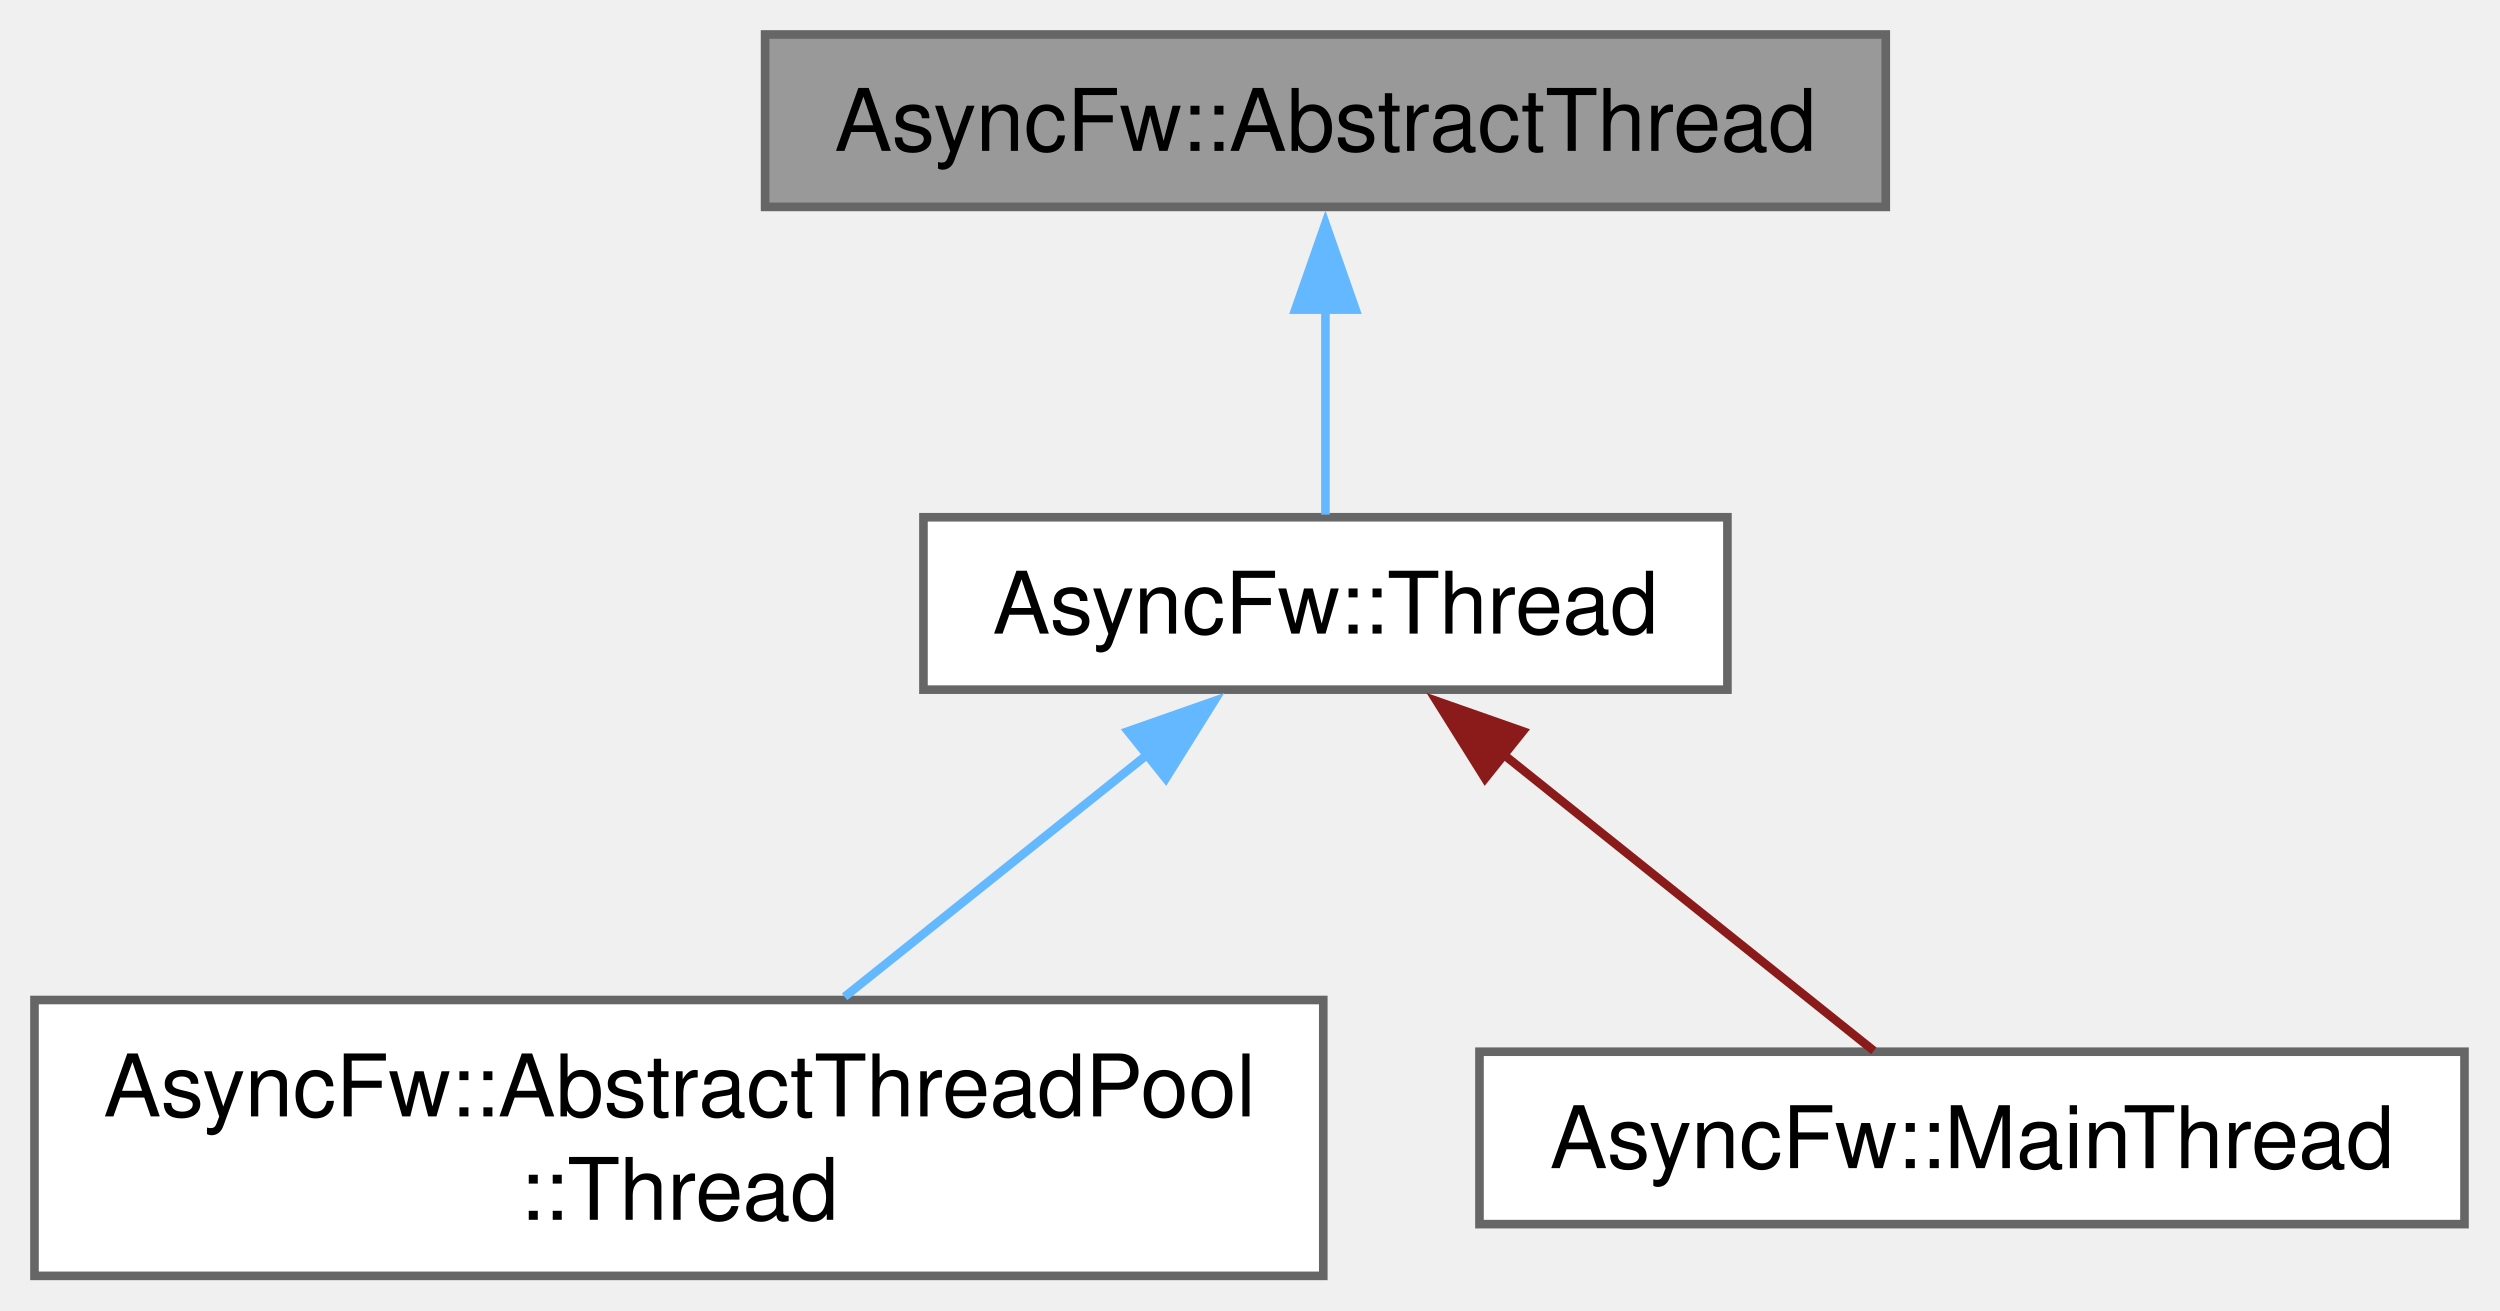
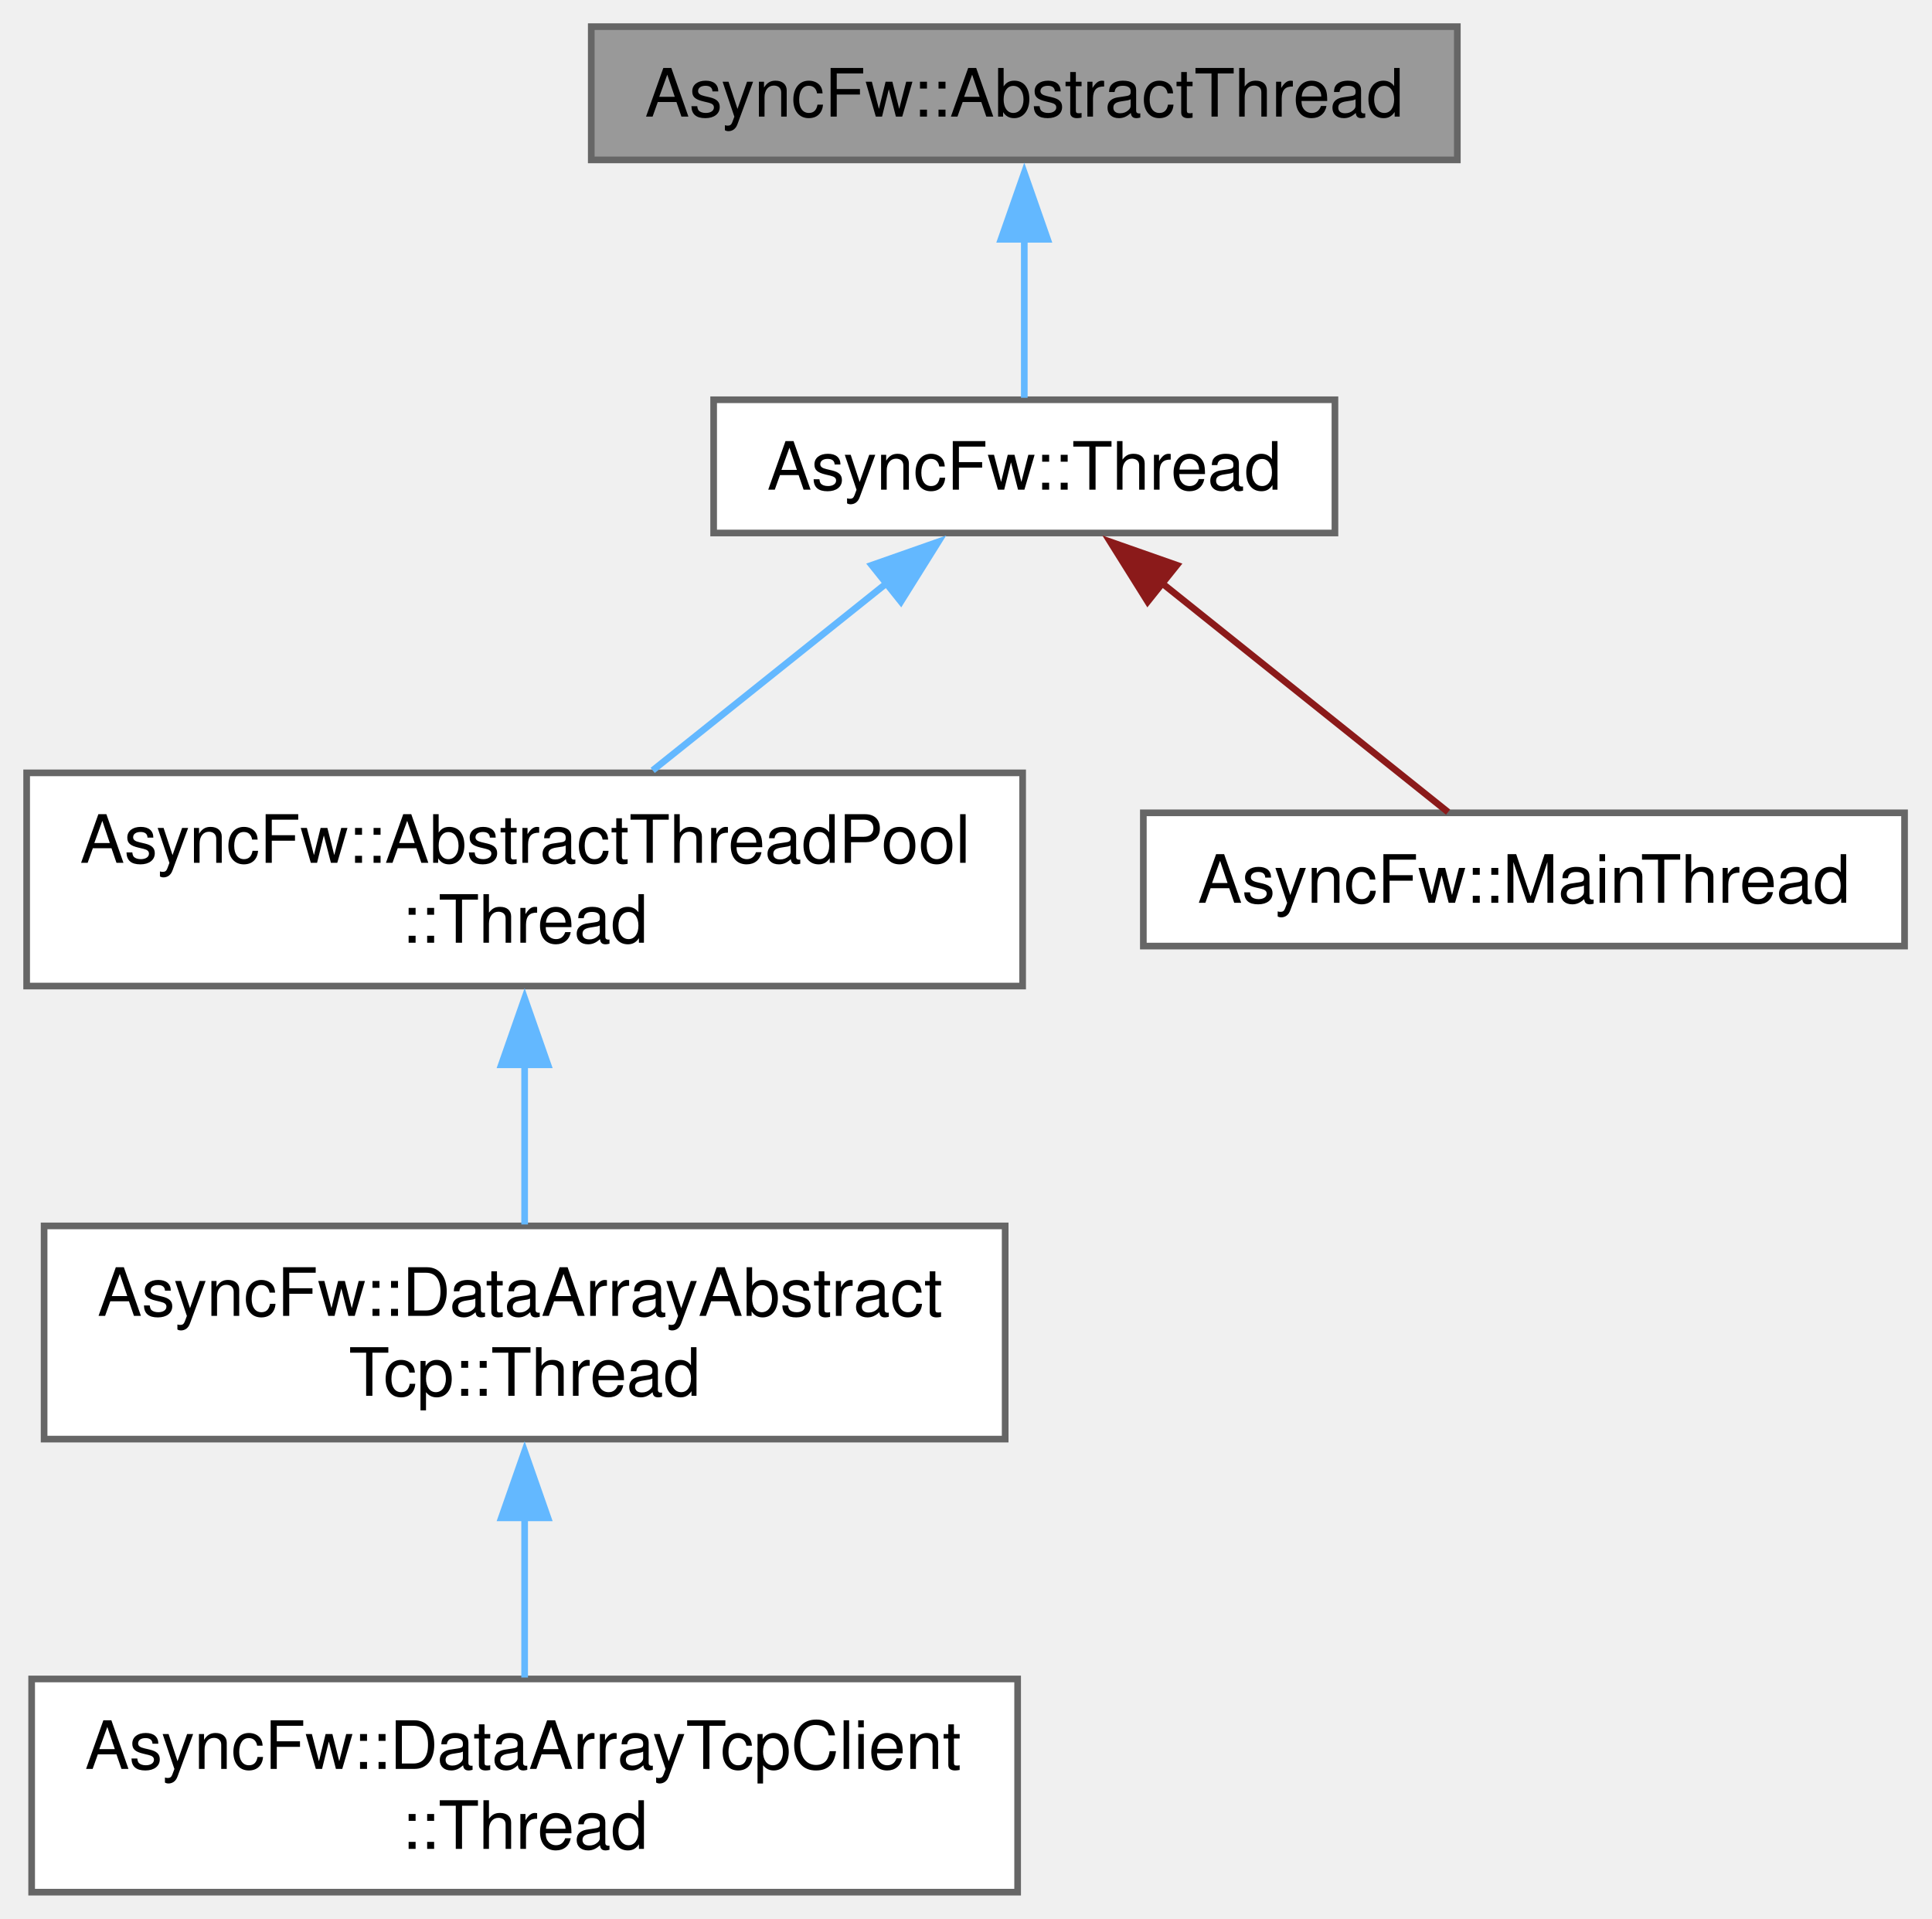
- <svg xmlns="http://www.w3.org/2000/svg" xmlns:xlink="http://www.w3.org/1999/xlink" width="290pt" height="152pt" viewBox="0.00 0.00 290.00 152.00">
-   <g id="graph0" class="graph" transform="scale(1 1) rotate(0) translate(4 148)">
+ <svg xmlns="http://www.w3.org/2000/svg" xmlns:xlink="http://www.w3.org/1999/xlink" width="290pt" height="288pt" viewBox="0.00 0.00 290.00 288.00">
+   <g id="graph0" class="graph" transform="scale(1 1) rotate(0) translate(4 284)">
    <g id="Node000001" class="node">
      <g id="a_Node000001">
        <a xlink:title="The AbstractThread class provides the base functionality for thread management.">
-           <polygon fill="#999999" stroke="#666666" points="214.75,-144 84.75,-144 84.75,-124 214.75,-124 214.75,-144" />
-           <text xml:space="preserve" text-anchor="middle" x="149.75" y="-130.5" font-family="Helvetica,sans-Serif" font-size="10.00">AsyncFw::AbstractThread</text>
+           <polygon fill="#999999" stroke="#666666" points="214.75,-280 84.75,-280 84.75,-260 214.75,-260 214.75,-280" />
+           <text xml:space="preserve" text-anchor="middle" x="149.75" y="-266.5" font-family="Helvetica,sans-Serif" font-size="10.00">AsyncFw::AbstractThread</text>
        </a>
      </g>
    </g>
    <g id="Node000002" class="node">
      <g id="a_Node000002">
        <a xlink:href="classAsyncFw_1_1Thread.html" target="_top" xlink:title="AsyncFw::Thread thread with sockets.">
-           <polygon fill="white" stroke="#666666" points="196.38,-88 103.12,-88 103.12,-68 196.38,-68 196.38,-88" />
-           <text xml:space="preserve" text-anchor="middle" x="149.75" y="-74.5" font-family="Helvetica,sans-Serif" font-size="10.00">AsyncFw::Thread</text>
+           <polygon fill="white" stroke="#666666" points="196.38,-224 103.12,-224 103.12,-204 196.38,-204 196.38,-224" />
+           <text xml:space="preserve" text-anchor="middle" x="149.75" y="-210.5" font-family="Helvetica,sans-Serif" font-size="10.00">AsyncFw::Thread</text>
        </a>
      </g>
    </g>
    <g id="edge1_Node000001_Node000002" class="edge">
      <g id="a_edge1_Node000001_Node000002">
        <a xlink:title=" ">
-           <path fill="none" stroke="#63b8ff" d="M149.75,-112.13C149.75,-103.9 149.75,-94.85 149.75,-88.3" />
-           <polygon fill="#63b8ff" stroke="#63b8ff" points="146.25,-112.08 149.75,-122.08 153.25,-112.08 146.25,-112.08" />
+           <path fill="none" stroke="#63b8ff" d="M149.75,-248.13C149.75,-239.9 149.75,-230.85 149.75,-224.3" />
+           <polygon fill="#63b8ff" stroke="#63b8ff" points="146.25,-248.08 149.75,-258.08 153.25,-248.08 146.25,-248.08" />
        </a>
      </g>
    </g>
    <g id="Node000003" class="node">
      <g id="a_Node000003">
        <a xlink:href="classAsyncFw_1_1AbstractThreadPool_1_1Thread.html" target="_top" xlink:title=" ">
-           <polygon fill="white" stroke="#666666" points="149.5,-32 0,-32 0,0 149.5,0 149.5,-32" />
-           <text xml:space="preserve" text-anchor="start" x="8" y="-18.5" font-family="Helvetica,sans-Serif" font-size="10.00">AsyncFw::AbstractThreadPool</text>
-           <text xml:space="preserve" text-anchor="middle" x="74.75" y="-6.5" font-family="Helvetica,sans-Serif" font-size="10.00">::Thread</text>
+           <polygon fill="white" stroke="#666666" points="149.5,-168 0,-168 0,-136 149.5,-136 149.5,-168" />
+           <text xml:space="preserve" text-anchor="start" x="8" y="-154.5" font-family="Helvetica,sans-Serif" font-size="10.00">AsyncFw::AbstractThreadPool</text>
+           <text xml:space="preserve" text-anchor="middle" x="74.75" y="-142.5" font-family="Helvetica,sans-Serif" font-size="10.00">::Thread</text>
        </a>
      </g>
    </g>
    <g id="edge2_Node000002_Node000003" class="edge">
      <g id="a_edge2_Node000002_Node000003">
        <a xlink:title=" ">
-           <path fill="none" stroke="#63b8ff" d="M129.14,-60.51C118.16,-51.72 104.73,-40.98 93.97,-32.37" />
-           <polygon fill="#63b8ff" stroke="#63b8ff" points="126.85,-63.17 136.85,-66.68 131.23,-57.7 126.85,-63.17" />
+           <path fill="none" stroke="#63b8ff" d="M129.14,-196.51C118.16,-187.72 104.73,-176.98 93.97,-168.37" />
+           <polygon fill="#63b8ff" stroke="#63b8ff" points="126.85,-199.17 136.85,-202.68 131.23,-193.7 126.85,-199.17" />
+         </a>
+       </g>
+     </g>
+     <g id="Node000006" class="node">
+       <g id="a_Node000006">
+         <a xlink:href="classAsyncFw_1_1MainThread.html" target="_top" xlink:title="A static control interface managing the application's primary execution thread (Main Thread).">
+           <polygon fill="white" stroke="#666666" points="281.88,-162 167.62,-162 167.62,-142 281.88,-142 281.88,-162" />
+           <text xml:space="preserve" text-anchor="middle" x="224.75" y="-148.5" font-family="Helvetica,sans-Serif" font-size="10.00">AsyncFw::MainThread</text>
+         </a>
+       </g>
+     </g>
+     <g id="edge5_Node000002_Node000006" class="edge">
+       <g id="a_edge5_Node000002_Node000006">
+         <a xlink:title=" ">
+           <path fill="none" stroke="#8b1a1a" d="M170.32,-196.55C184.19,-185.45 201.96,-171.23 213.36,-162.11" />
+           <polygon fill="#8b1a1a" stroke="#8b1a1a" points="168.27,-193.7 162.65,-202.68 172.65,-199.17 168.27,-193.7" />
        </a>
      </g>
    </g>
    <g id="Node000004" class="node">
      <g id="a_Node000004">
-         <a xlink:href="classAsyncFw_1_1MainThread.html" target="_top" xlink:title="A static control interface managing the application's primary execution thread (Main Thread).">
-           <polygon fill="white" stroke="#666666" points="281.88,-26 167.62,-26 167.62,-6 281.88,-6 281.88,-26" />
-           <text xml:space="preserve" text-anchor="middle" x="224.75" y="-12.5" font-family="Helvetica,sans-Serif" font-size="10.00">AsyncFw::MainThread</text>
+         <a xlink:href="classAsyncFw_1_1DataArrayAbstractTcp_1_1Thread.html" target="_top" xlink:title=" ">
+           <polygon fill="white" stroke="#666666" points="146.88,-100 2.62,-100 2.62,-68 146.88,-68 146.88,-100" />
+           <text xml:space="preserve" text-anchor="start" x="10.62" y="-86.5" font-family="Helvetica,sans-Serif" font-size="10.00">AsyncFw::DataArrayAbstract</text>
+           <text xml:space="preserve" text-anchor="middle" x="74.75" y="-74.5" font-family="Helvetica,sans-Serif" font-size="10.00">Tcp::Thread</text>
        </a>
      </g>
    </g>
-     <g id="edge3_Node000002_Node000004" class="edge">
-       <g id="a_edge3_Node000002_Node000004">
+     <g id="edge3_Node000003_Node000004" class="edge">
+       <g id="a_edge3_Node000003_Node000004">
        <a xlink:title=" ">
-           <path fill="none" stroke="#8b1a1a" d="M170.32,-60.55C184.19,-49.45 201.96,-35.23 213.36,-26.11" />
-           <polygon fill="#8b1a1a" stroke="#8b1a1a" points="168.27,-57.7 162.65,-66.68 172.65,-63.17 168.27,-57.7" />
+           <path fill="none" stroke="#63b8ff" d="M74.75,-124.31C74.75,-116.12 74.75,-107.38 74.75,-100.22" />
+           <polygon fill="#63b8ff" stroke="#63b8ff" points="71.25,-124.18 74.75,-134.18 78.25,-124.18 71.25,-124.18" />
+         </a>
+       </g>
+     </g>
+     <g id="Node000005" class="node">
+       <g id="a_Node000005">
+         <a xlink:href="classAsyncFw_1_1DataArrayTcpClient_1_1Thread.html" target="_top" xlink:title=" ">
+           <polygon fill="white" stroke="#666666" points="148.75,-32 0.75,-32 0.75,0 148.75,0 148.75,-32" />
+           <text xml:space="preserve" text-anchor="start" x="8.75" y="-18.5" font-family="Helvetica,sans-Serif" font-size="10.00">AsyncFw::DataArrayTcpClient</text>
+           <text xml:space="preserve" text-anchor="middle" x="74.75" y="-6.5" font-family="Helvetica,sans-Serif" font-size="10.00">::Thread</text>
+         </a>
+       </g>
+     </g>
+     <g id="edge4_Node000004_Node000005" class="edge">
+       <g id="a_edge4_Node000004_Node000005">
+         <a xlink:title=" ">
+           <path fill="none" stroke="#63b8ff" d="M74.75,-56.31C74.75,-48.12 74.75,-39.38 74.75,-32.22" />
+           <polygon fill="#63b8ff" stroke="#63b8ff" points="71.25,-56.18 74.75,-66.18 78.25,-56.18 71.25,-56.18" />
        </a>
      </g>
    </g>
  </g>
</svg>
